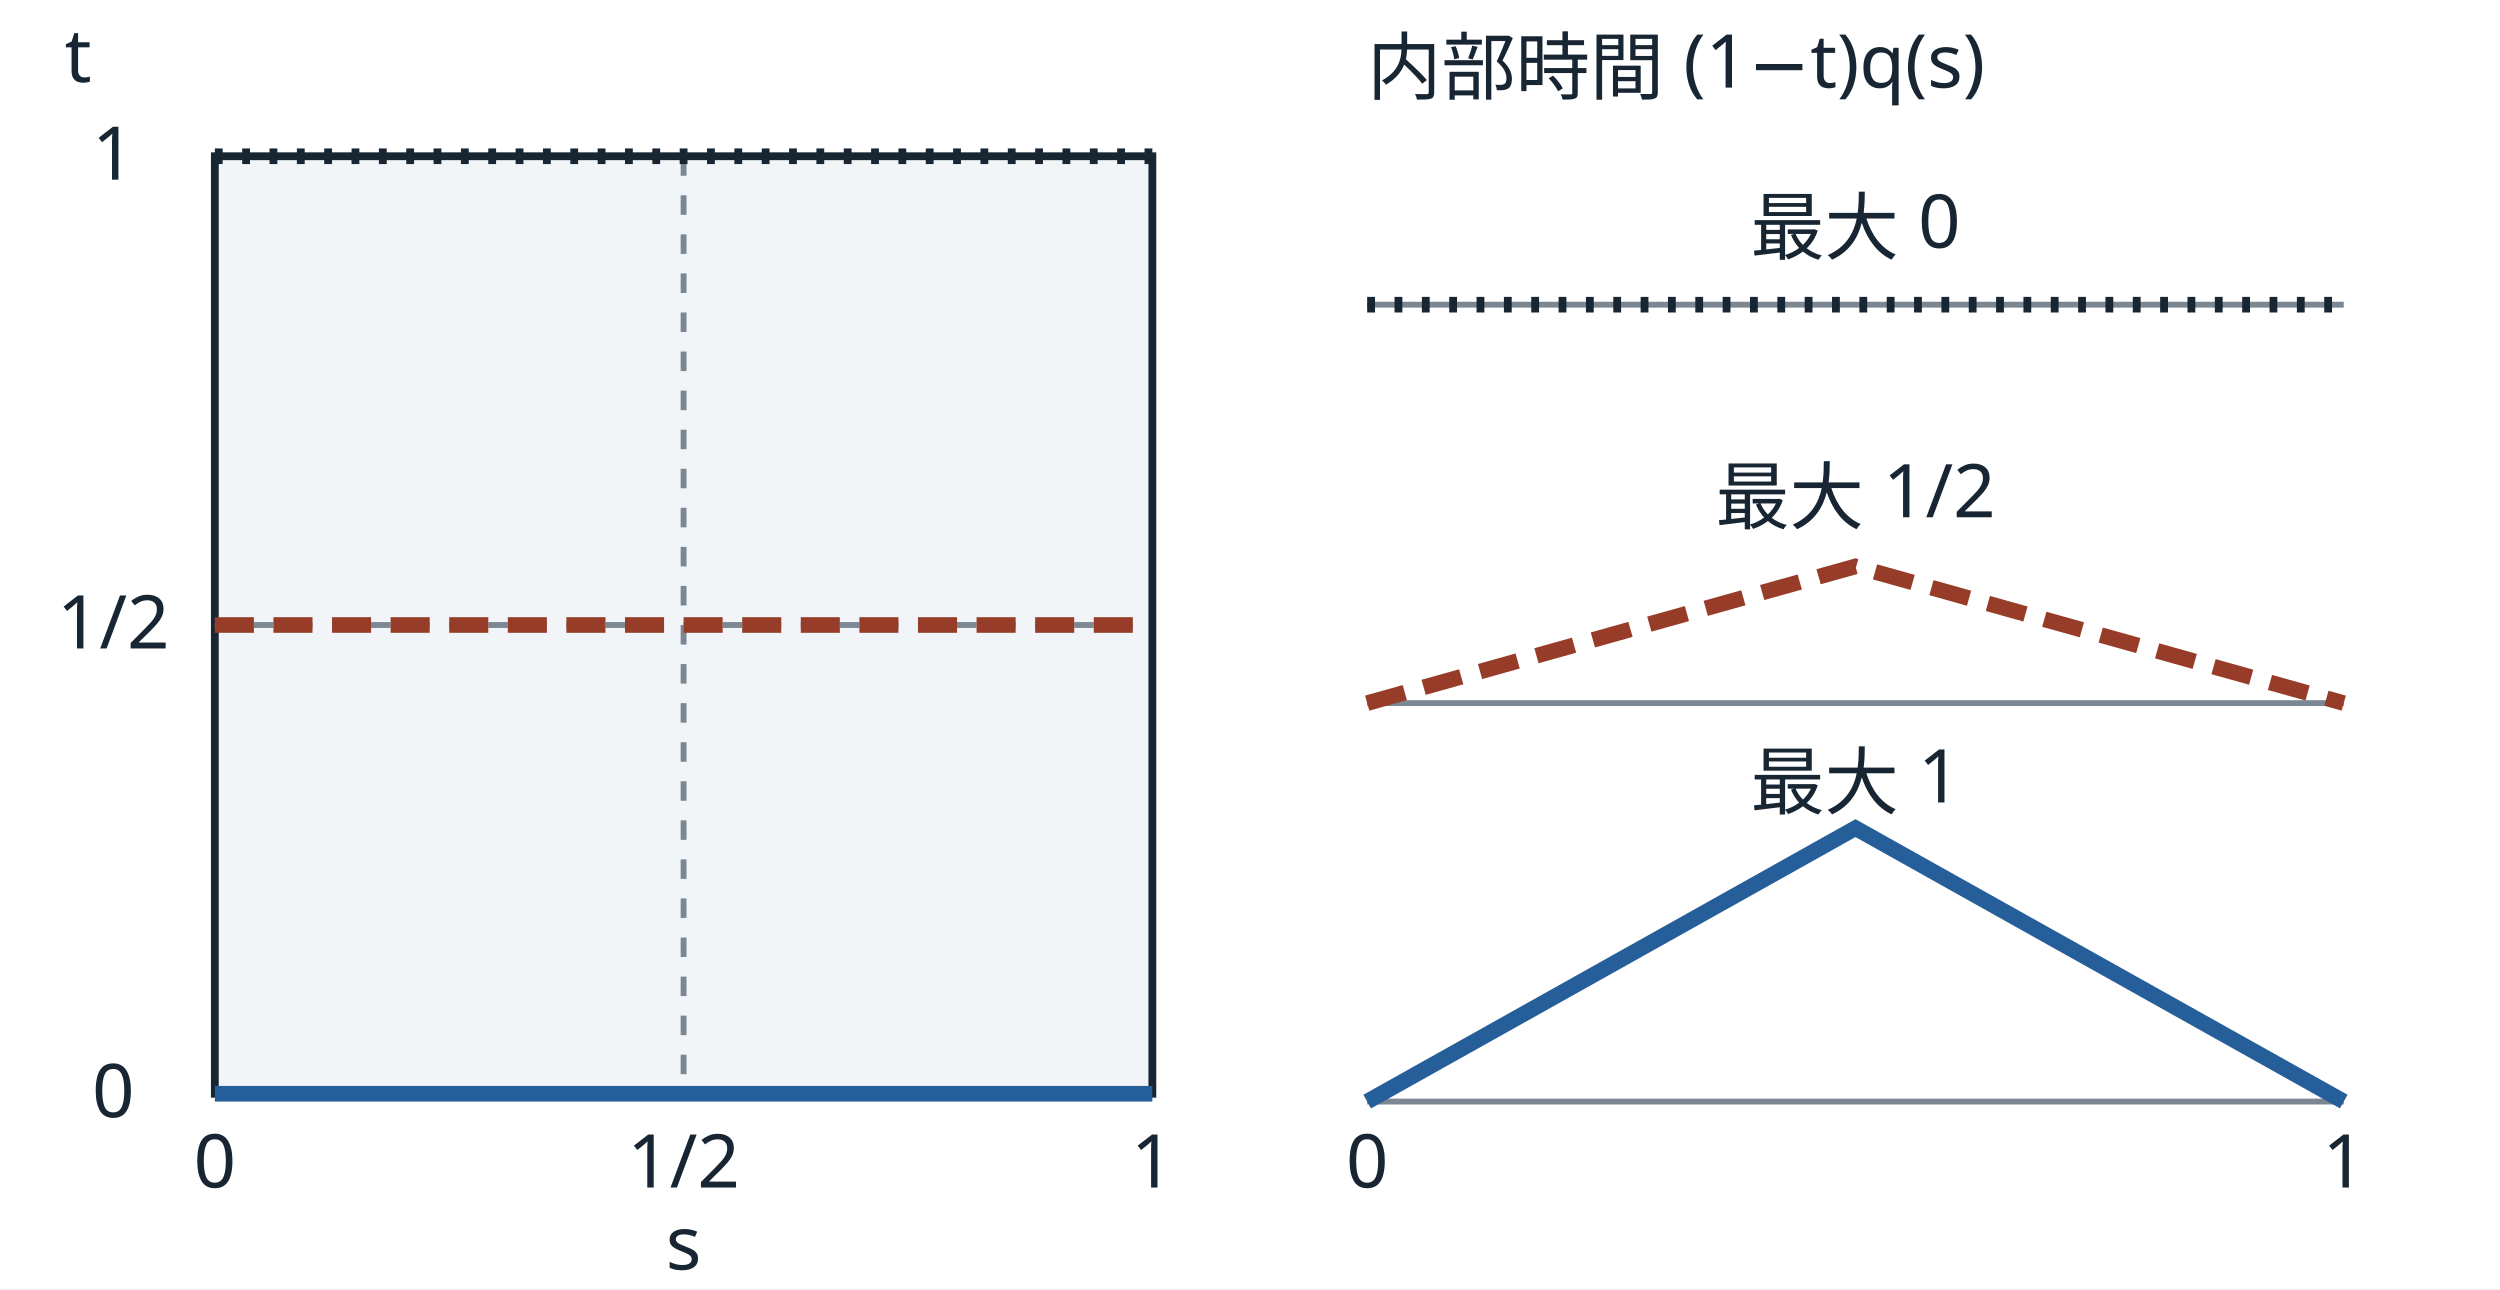
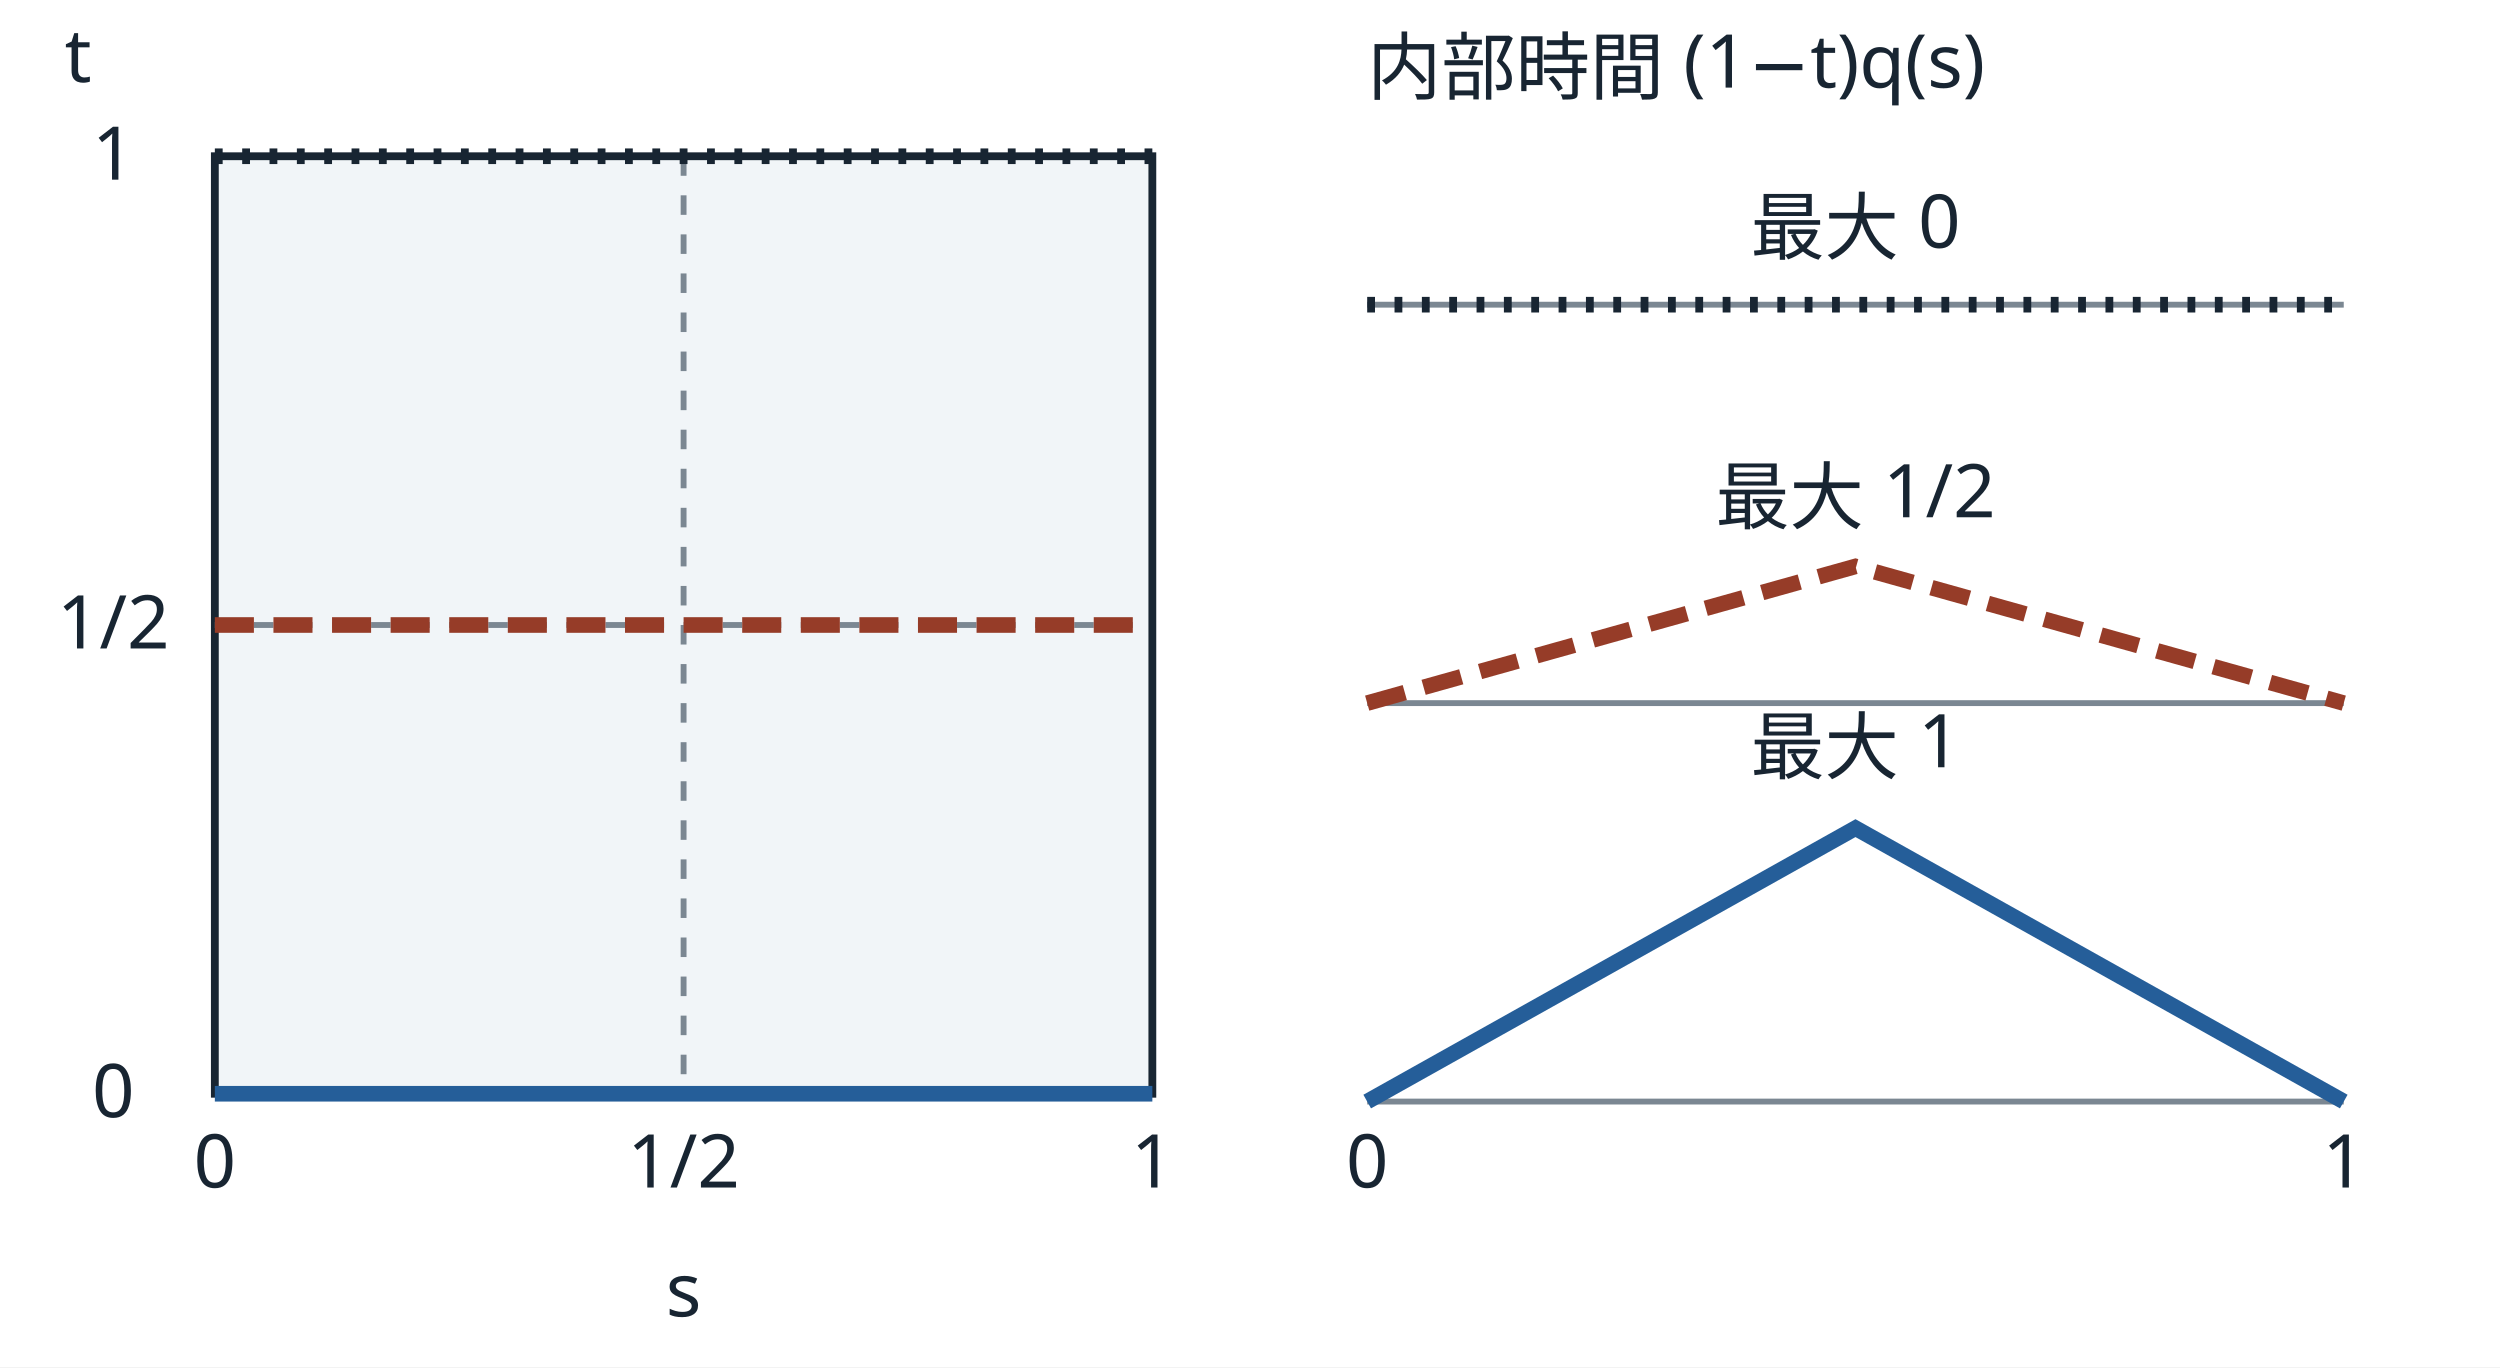
- <svg xmlns="http://www.w3.org/2000/svg" width="640" height="330" viewBox="0 0 640 330" role="img" aria-labelledby="title desc">
-   <rect width="640" height="330" fill="#fff" />
+ <svg xmlns="http://www.w3.org/2000/svg" width="640" height="350" viewBox="0 0 640 350" data-layout-lint="strict" role="img" aria-labelledby="title desc">
+   <rect width="640" height="350" fill="#fff" />
  <g font-family="sans-serif" font-size="19" fill="#182532">
    <rect x="55" y="40" width="240" height="240" fill="#f1f5f8" stroke="#182532" stroke-width="2" />
    <path d="M175 40 V280 M55 160 H295" stroke="#7b8792" stroke-width="1.5" stroke-dasharray="5 5" />
    <path d="M55 280 H295" stroke="#255e99" stroke-width="4" />
    <path d="M55 160 H295" stroke="#963c28" stroke-width="4" stroke-dasharray="10 5" />
    <path d="M55 40 H295" stroke="#182532" stroke-width="4" stroke-dasharray="2 5" />
    <g text-anchor="middle">
      <text x="55" y="304">0</text>
      <text x="175" y="304">1/2</text>
      <text x="295" y="304">1</text>
-       <text x="175" y="325">s</text>
+       <text x="175" y="337">s</text>
      <text x="29" y="286">0</text>
      <text x="29" y="166">1/2</text>
      <text x="29" y="46">1</text>
      <text x="20" y="21">t</text>
    </g>
    <text x="350" y="24">内部時間 (1−t)q(s)</text>
    <g stroke="#7b8792" stroke-width="1.5" fill="none">
      <path d="M350 78 H600 M350 180 H600 M350 282 H600" />
    </g>
    <path d="M350 78 H600" stroke="#182532" stroke-width="4" stroke-dasharray="2 5" />
    <path d="M350 180 L475 145 L600 180" stroke="#963c28" stroke-width="4" stroke-dasharray="10 5" fill="none" />
    <path d="M350 282 L475 212 L600 282" stroke="#255e99" stroke-width="4" fill="none" />
    <g text-anchor="middle">
      <text x="475" y="65">最大 0</text>
      <text x="475" y="134">最大 1/2</text>
-       <text x="475" y="207">最大 1</text>
+       <text x="475" y="198">最大 1</text>
      <text x="350" y="304">0</text>
      <text x="600" y="304">1</text>
    </g>
  </g>
</svg>
